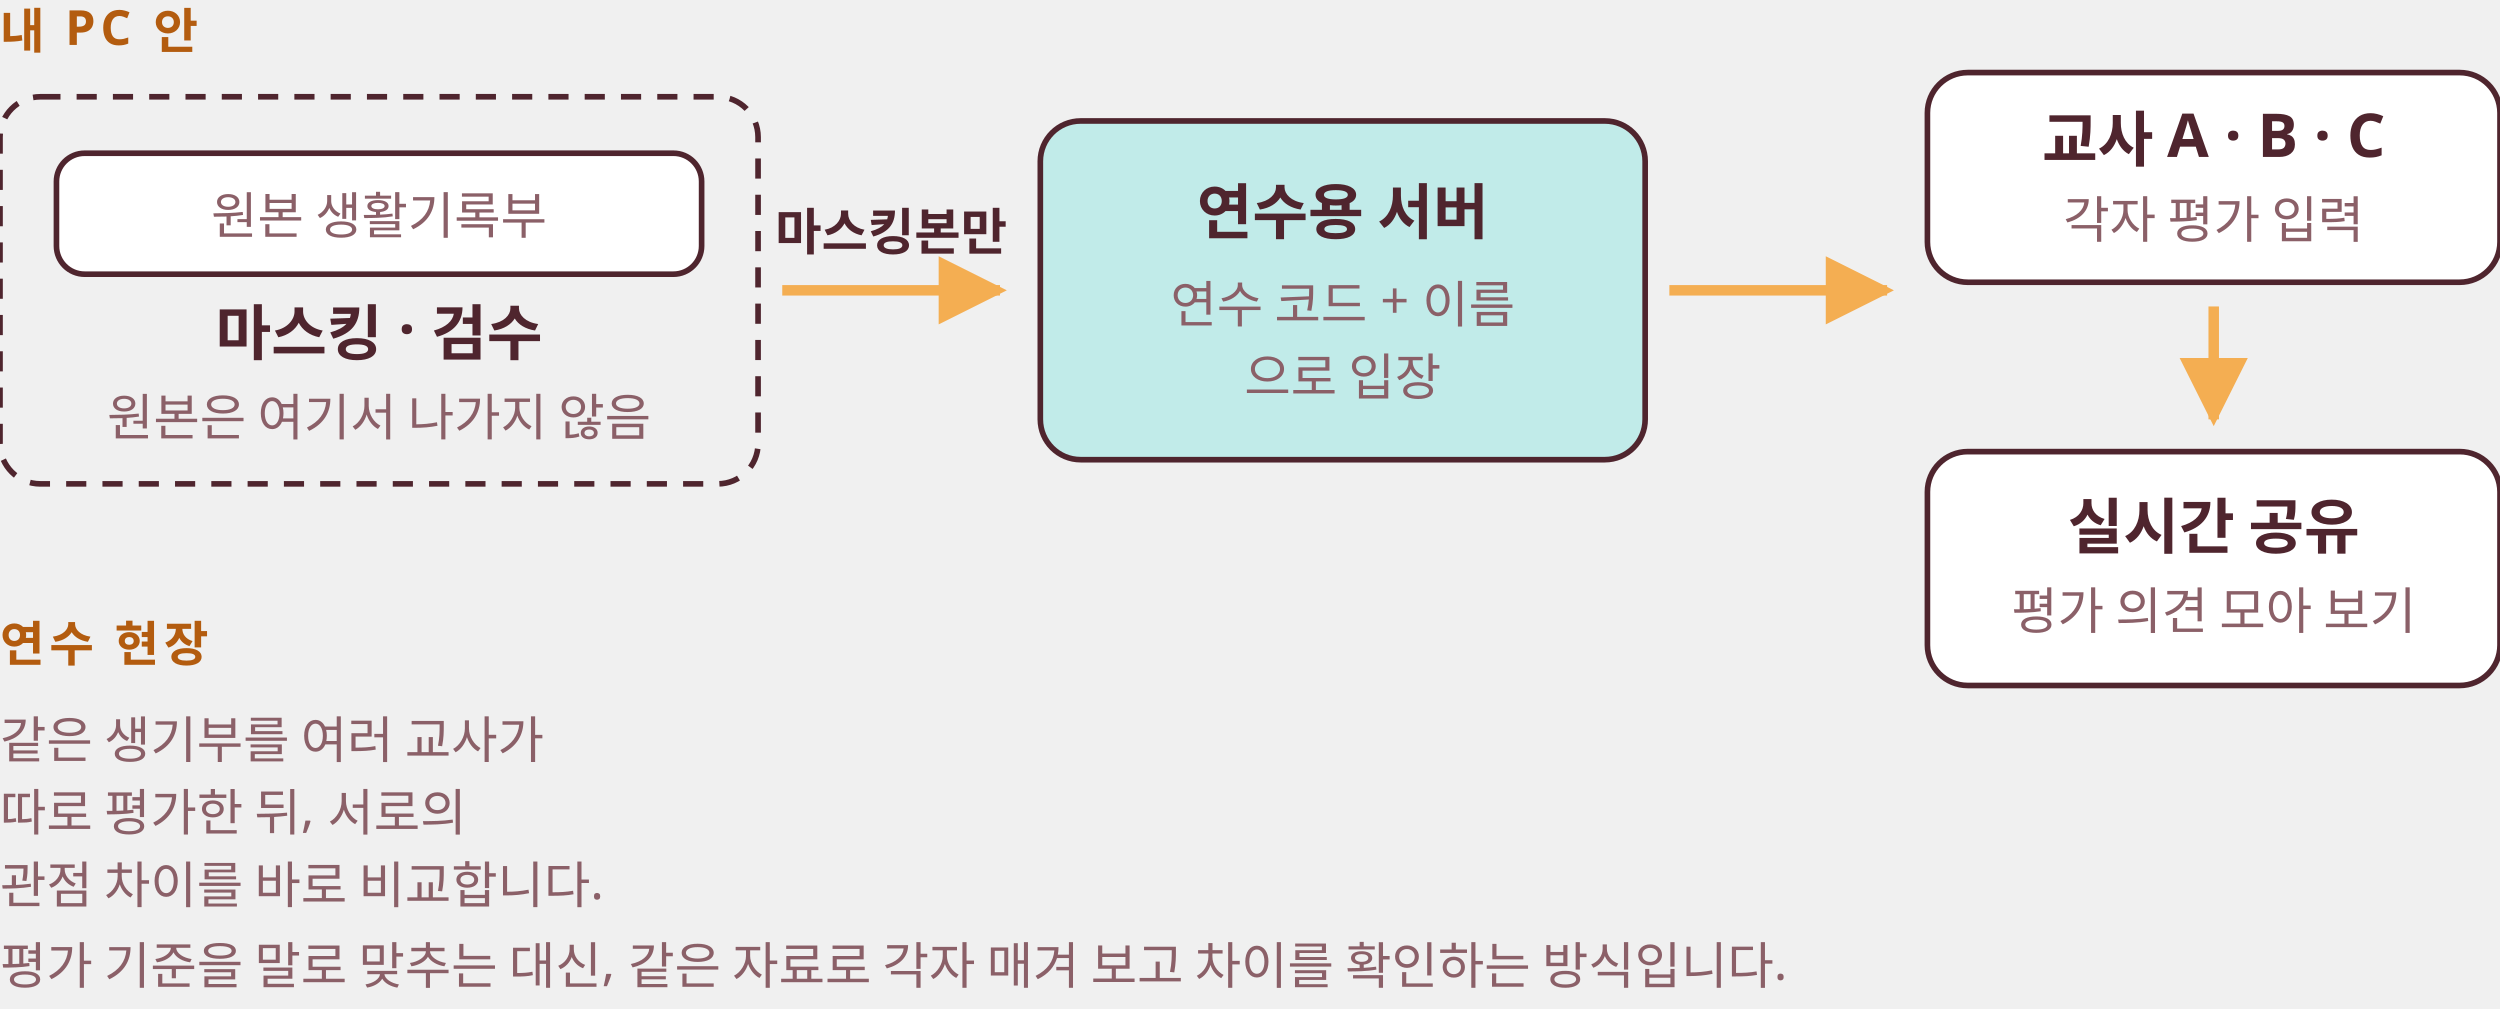
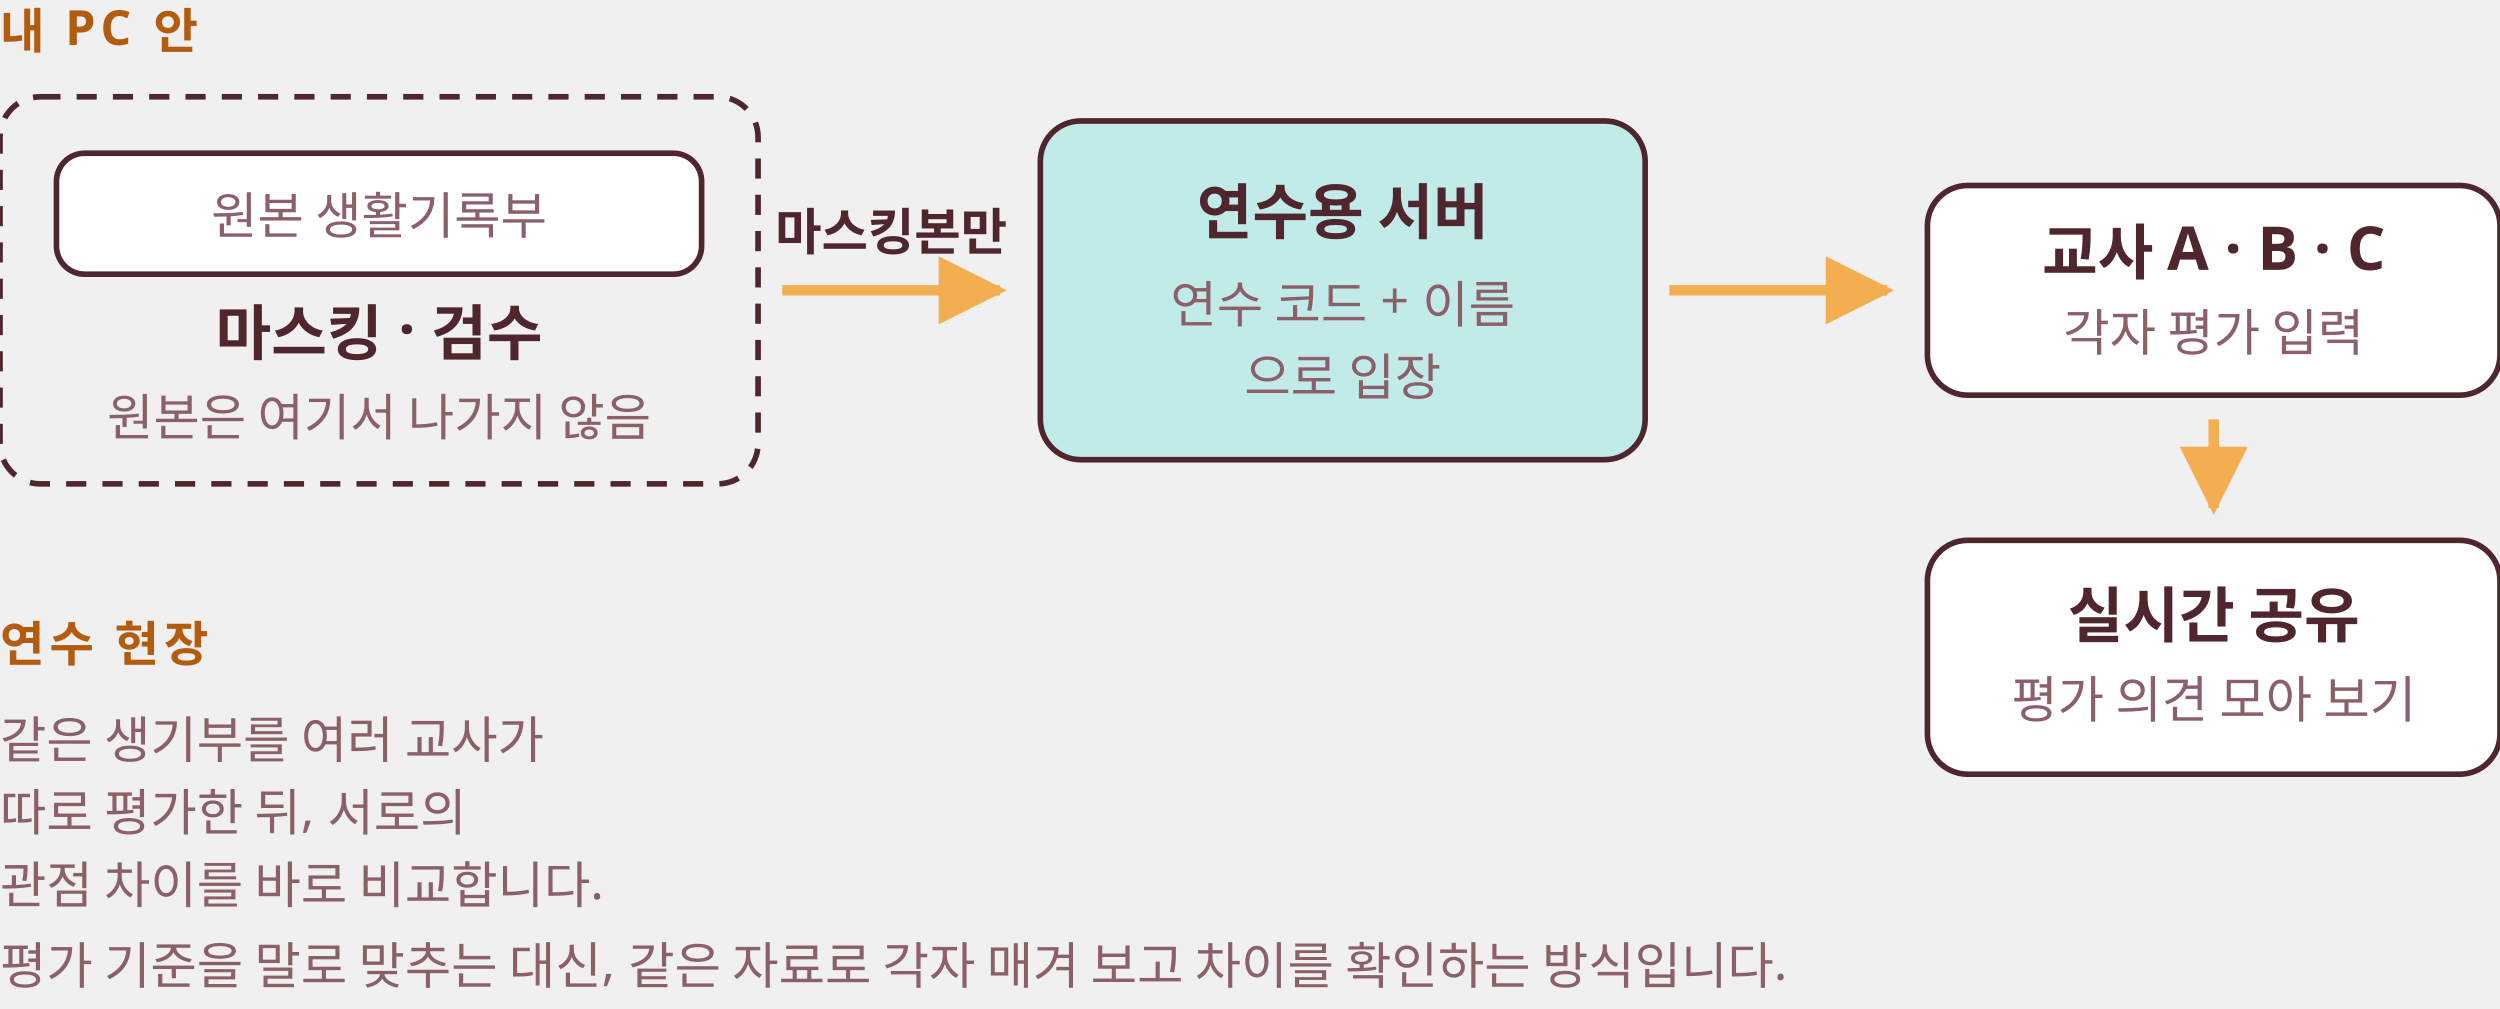
<svg xmlns="http://www.w3.org/2000/svg" viewBox="0 0 620 250" role="img" aria-label="원본 생기부는 로컬에서 마스킹과 검수를 마친 뒤에만 업로드되고, 연수 참가 교사들이 코드로 입장해 각자 평가한 결과가 실시간으로 모이는 구조">
  <style>
    .bx { fill: #ffffff; stroke: #4f252e; stroke-width: 1.4; }
    .safe { fill: #c1ebe9; stroke: #4f252e; stroke-width: 1.4; }
    .vault { fill: none; stroke: #4f252e; stroke-width: 1.4; stroke-dasharray: 5 4; }
    .lbl { font-size: 15px; font-weight: 700; fill: #4f252e; }
    .sub { font-size: 12.5px; fill: #8b6068; }
    .flow { font-size: 12.5px; font-weight: 700; fill: #4f252e; }
    .tag { font-size: 12px; font-weight: 700; fill: #b35c0f; letter-spacing: .1em; }
    .arw { stroke: #f4ae52; stroke-width: 2.6; fill: none; }
    .stop { stroke: #4f252e; stroke-width: 1.6; stroke-dasharray: 4 3; }
    text { font-family: "Pretendard", "Apple SD Gothic Neo", "Malgun Gothic", sans-serif; }
    @media (prefers-color-scheme: dark) {
      .bx { fill: #3b1f26; stroke: #f3ddd2; }
      .safe { fill: #1d5a5c; stroke: #f3ddd2; }
      .vault, .stop { stroke: #f3ddd2; }
      .lbl, .flow { fill: #f8ece1; }
      .sub { fill: #c6a29e; }
      .tag { fill: #f4ae52; }
    }
  </style>
  <defs>
    <marker id="s" viewBox="0 0 10 10" refX="9" refY="5" markerWidth="6.5" markerHeight="6.5" orient="auto">
      <path d="M0 0 L10 5 L0 10 z" fill="#f4ae52" />
    </marker>
  </defs>
  <text x="0" y="12" class="tag">내 PC 안</text>
  <rect x="0" y="24" width="188" height="96" rx="10" class="vault" />
  <rect x="14" y="38" width="160" height="30" rx="7" class="bx" />
  <text x="94" y="58" text-anchor="middle" class="sub">원본 생활기록부</text>
  <text x="94" y="88" text-anchor="middle" class="lbl">마스킹 · 검수</text>
  <text x="94" y="108" text-anchor="middle" class="sub">원본은 여기서 나가지 않음</text>
  <path d="M194 72 H248" class="arw" marker-end="url(#s)" />
  <text x="221" y="62" text-anchor="middle" class="flow">마스킹본만</text>
  <rect x="258" y="30" width="150" height="84" rx="10" class="safe" />
  <text x="333" y="58" text-anchor="middle" class="lbl">연수용 서버</text>
  <text x="333" y="80" text-anchor="middle" class="sub">연수 코드 + 이름</text>
  <text x="333" y="98" text-anchor="middle" class="sub">으로 입장</text>
  <path d="M414 72 H468" class="arw" marker-end="url(#s)" />
-   <rect x="478" y="18" width="142" height="52" rx="10" class="bx" />
-   <text x="549" y="40" text-anchor="middle" class="lbl">교사 A · B · C</text>
-   <text x="549" y="59" text-anchor="middle" class="sub">각자 평가 입력</text>
-   <path d="M549 76 V104" class="arw" marker-end="url(#s)" />
-   <rect x="478" y="112" width="142" height="58" rx="10" class="bx" />
-   <text x="549" y="136" text-anchor="middle" class="lbl">실시간 공유</text>
-   <text x="549" y="156" text-anchor="middle" class="sub">평가 의견 모아 보기</text>
+   <rect x="478" y="46" width="142" height="52" rx="10" class="bx" />
+   <text x="549" y="68" text-anchor="middle" class="lbl">교사 A · B · C</text>
+   <text x="549" y="87" text-anchor="middle" class="sub">각자 평가 입력</text>
+   <path d="M549 104 V126" class="arw" marker-end="url(#s)" />
+   <rect x="478" y="134" width="142" height="58" rx="10" class="bx" />
+   <text x="549" y="158" text-anchor="middle" class="lbl">실시간 공유</text>
+   <text x="549" y="178" text-anchor="middle" class="sub">평가 의견 모아 보기</text>
  <text x="0" y="164" class="tag">연수 현장</text>
  <text x="0" y="188" class="sub">같은 생기부를 여러 교사가</text>
  <text x="0" y="206" class="sub">따로 평가한 뒤, 서로의</text>
  <text x="0" y="224" class="sub">관점 차이를 바로 비교합니다.</text>
  <text x="0" y="244" class="sub">평가 기준을 말로 맞추는 대신, 같은 자료로 각자 매겨 보고 차이를 확인하는 방식입니다.</text>
</svg>
